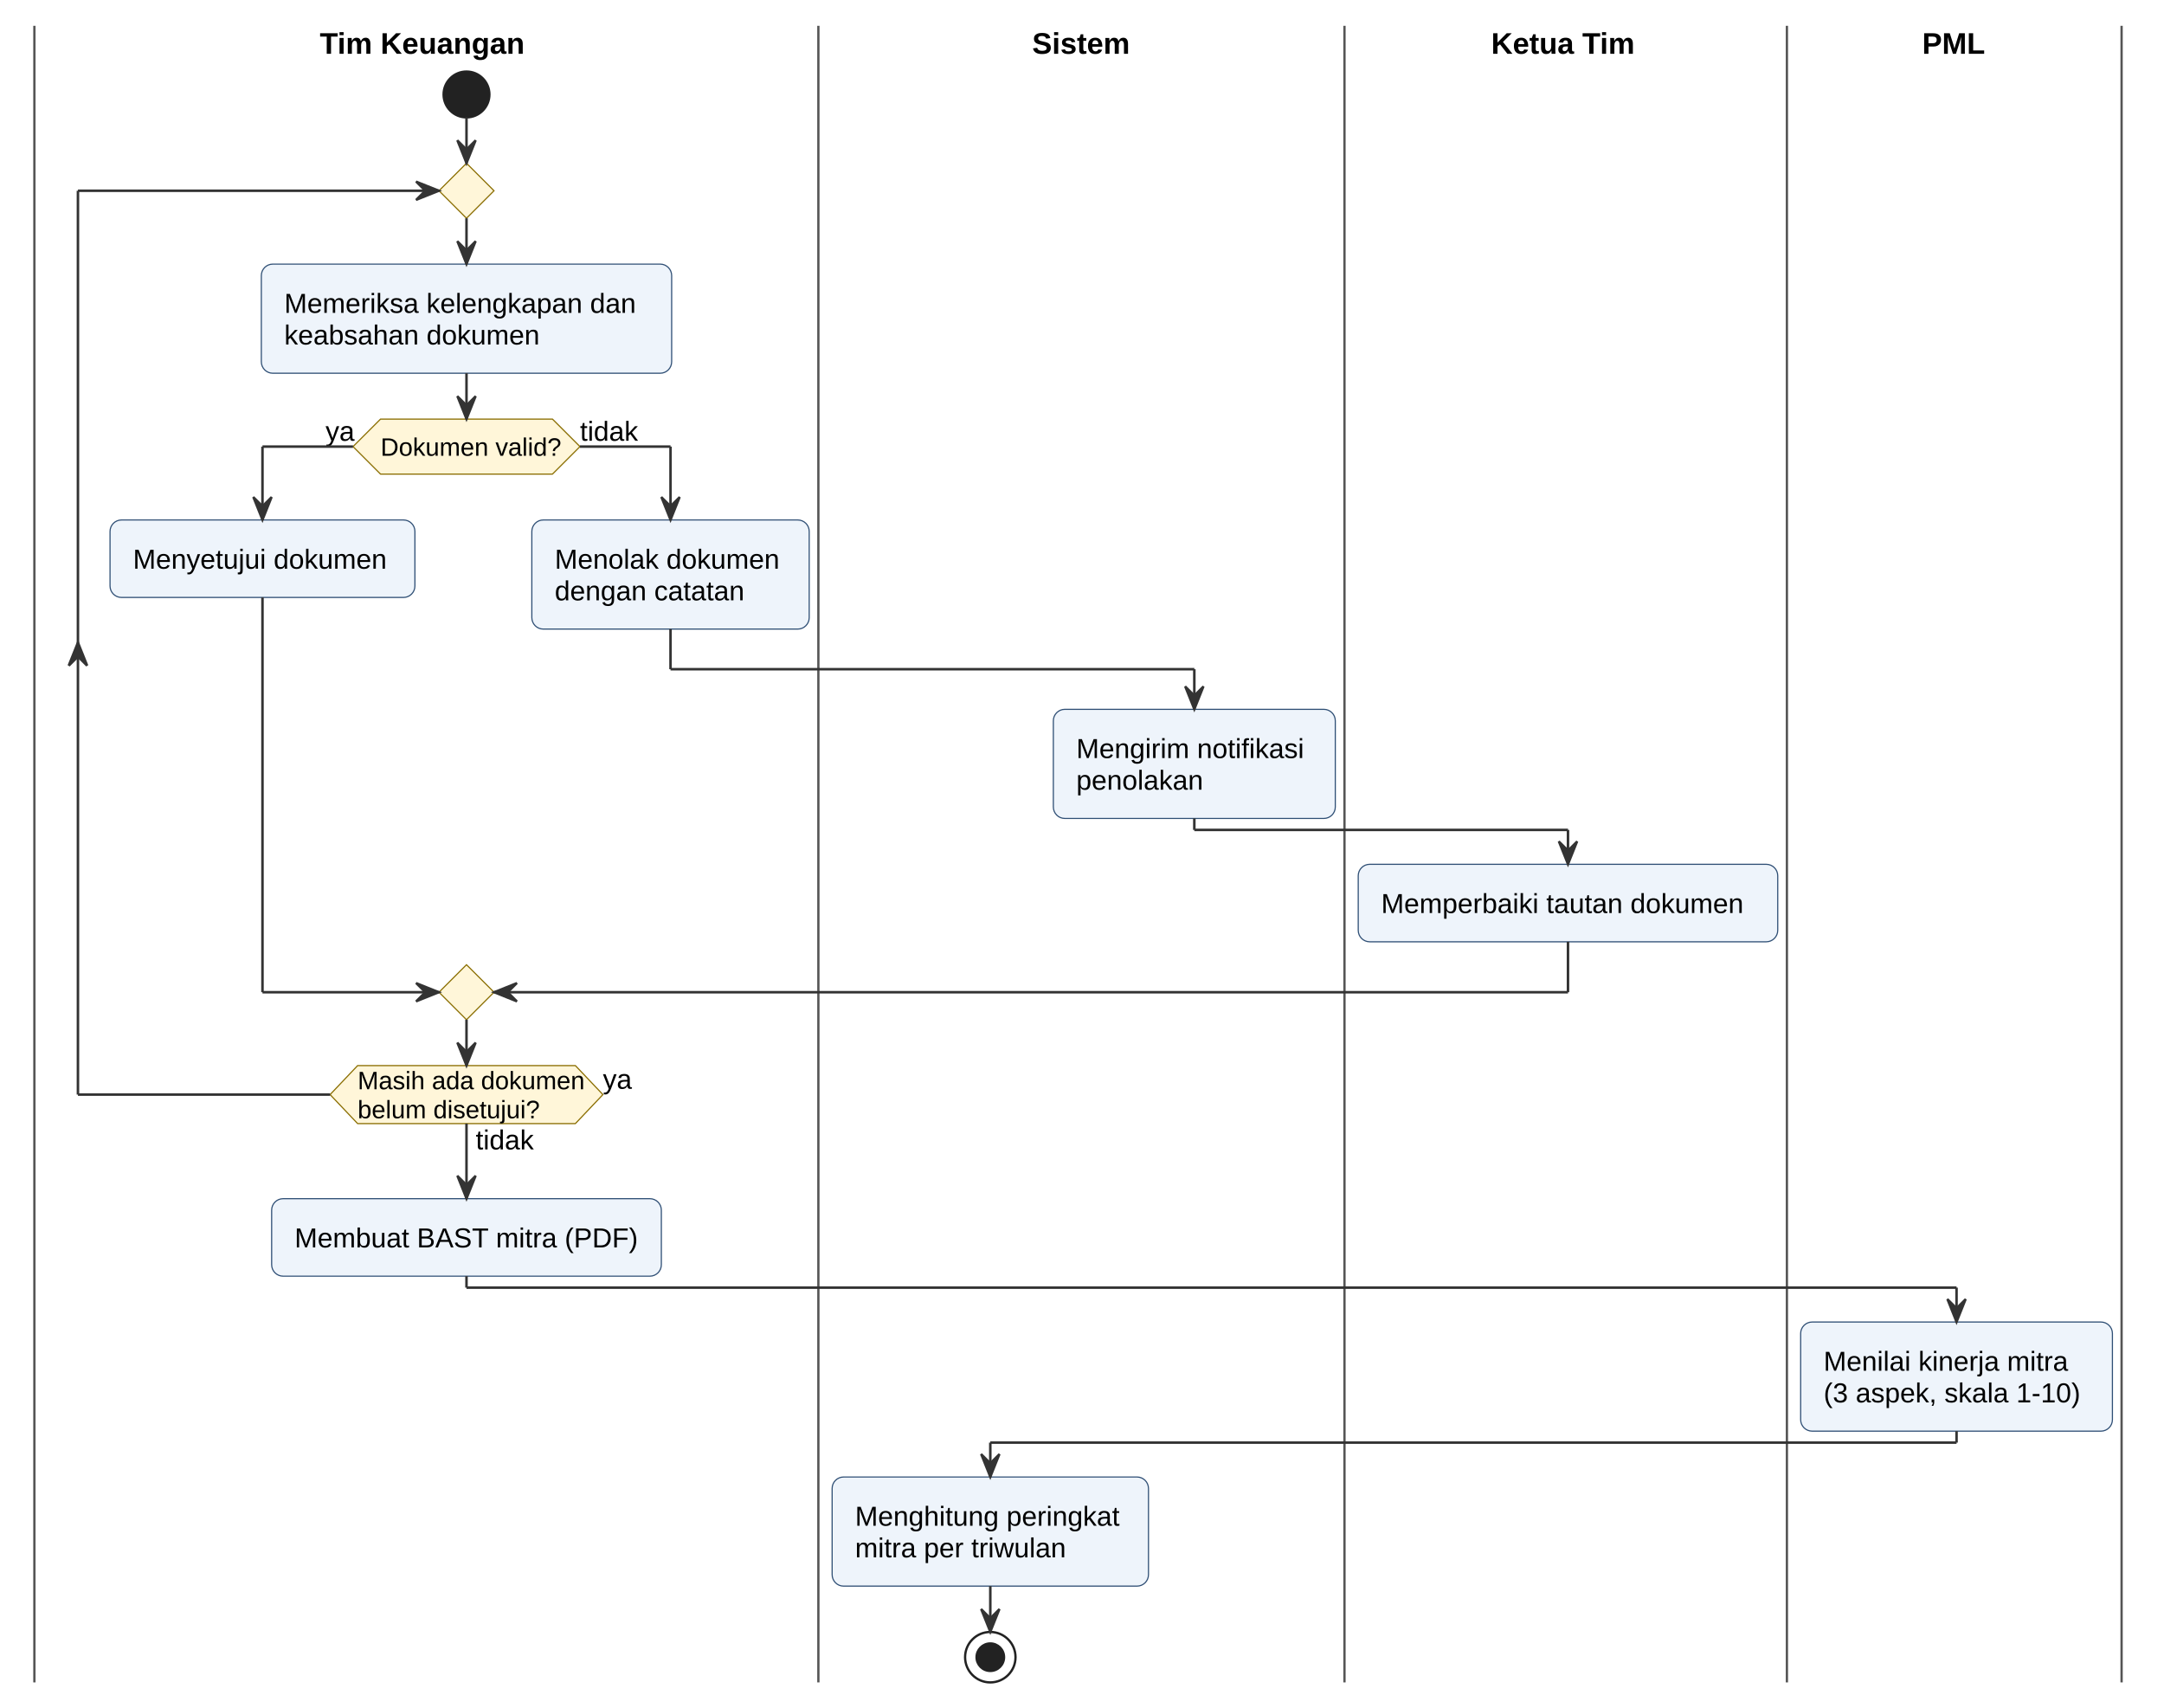
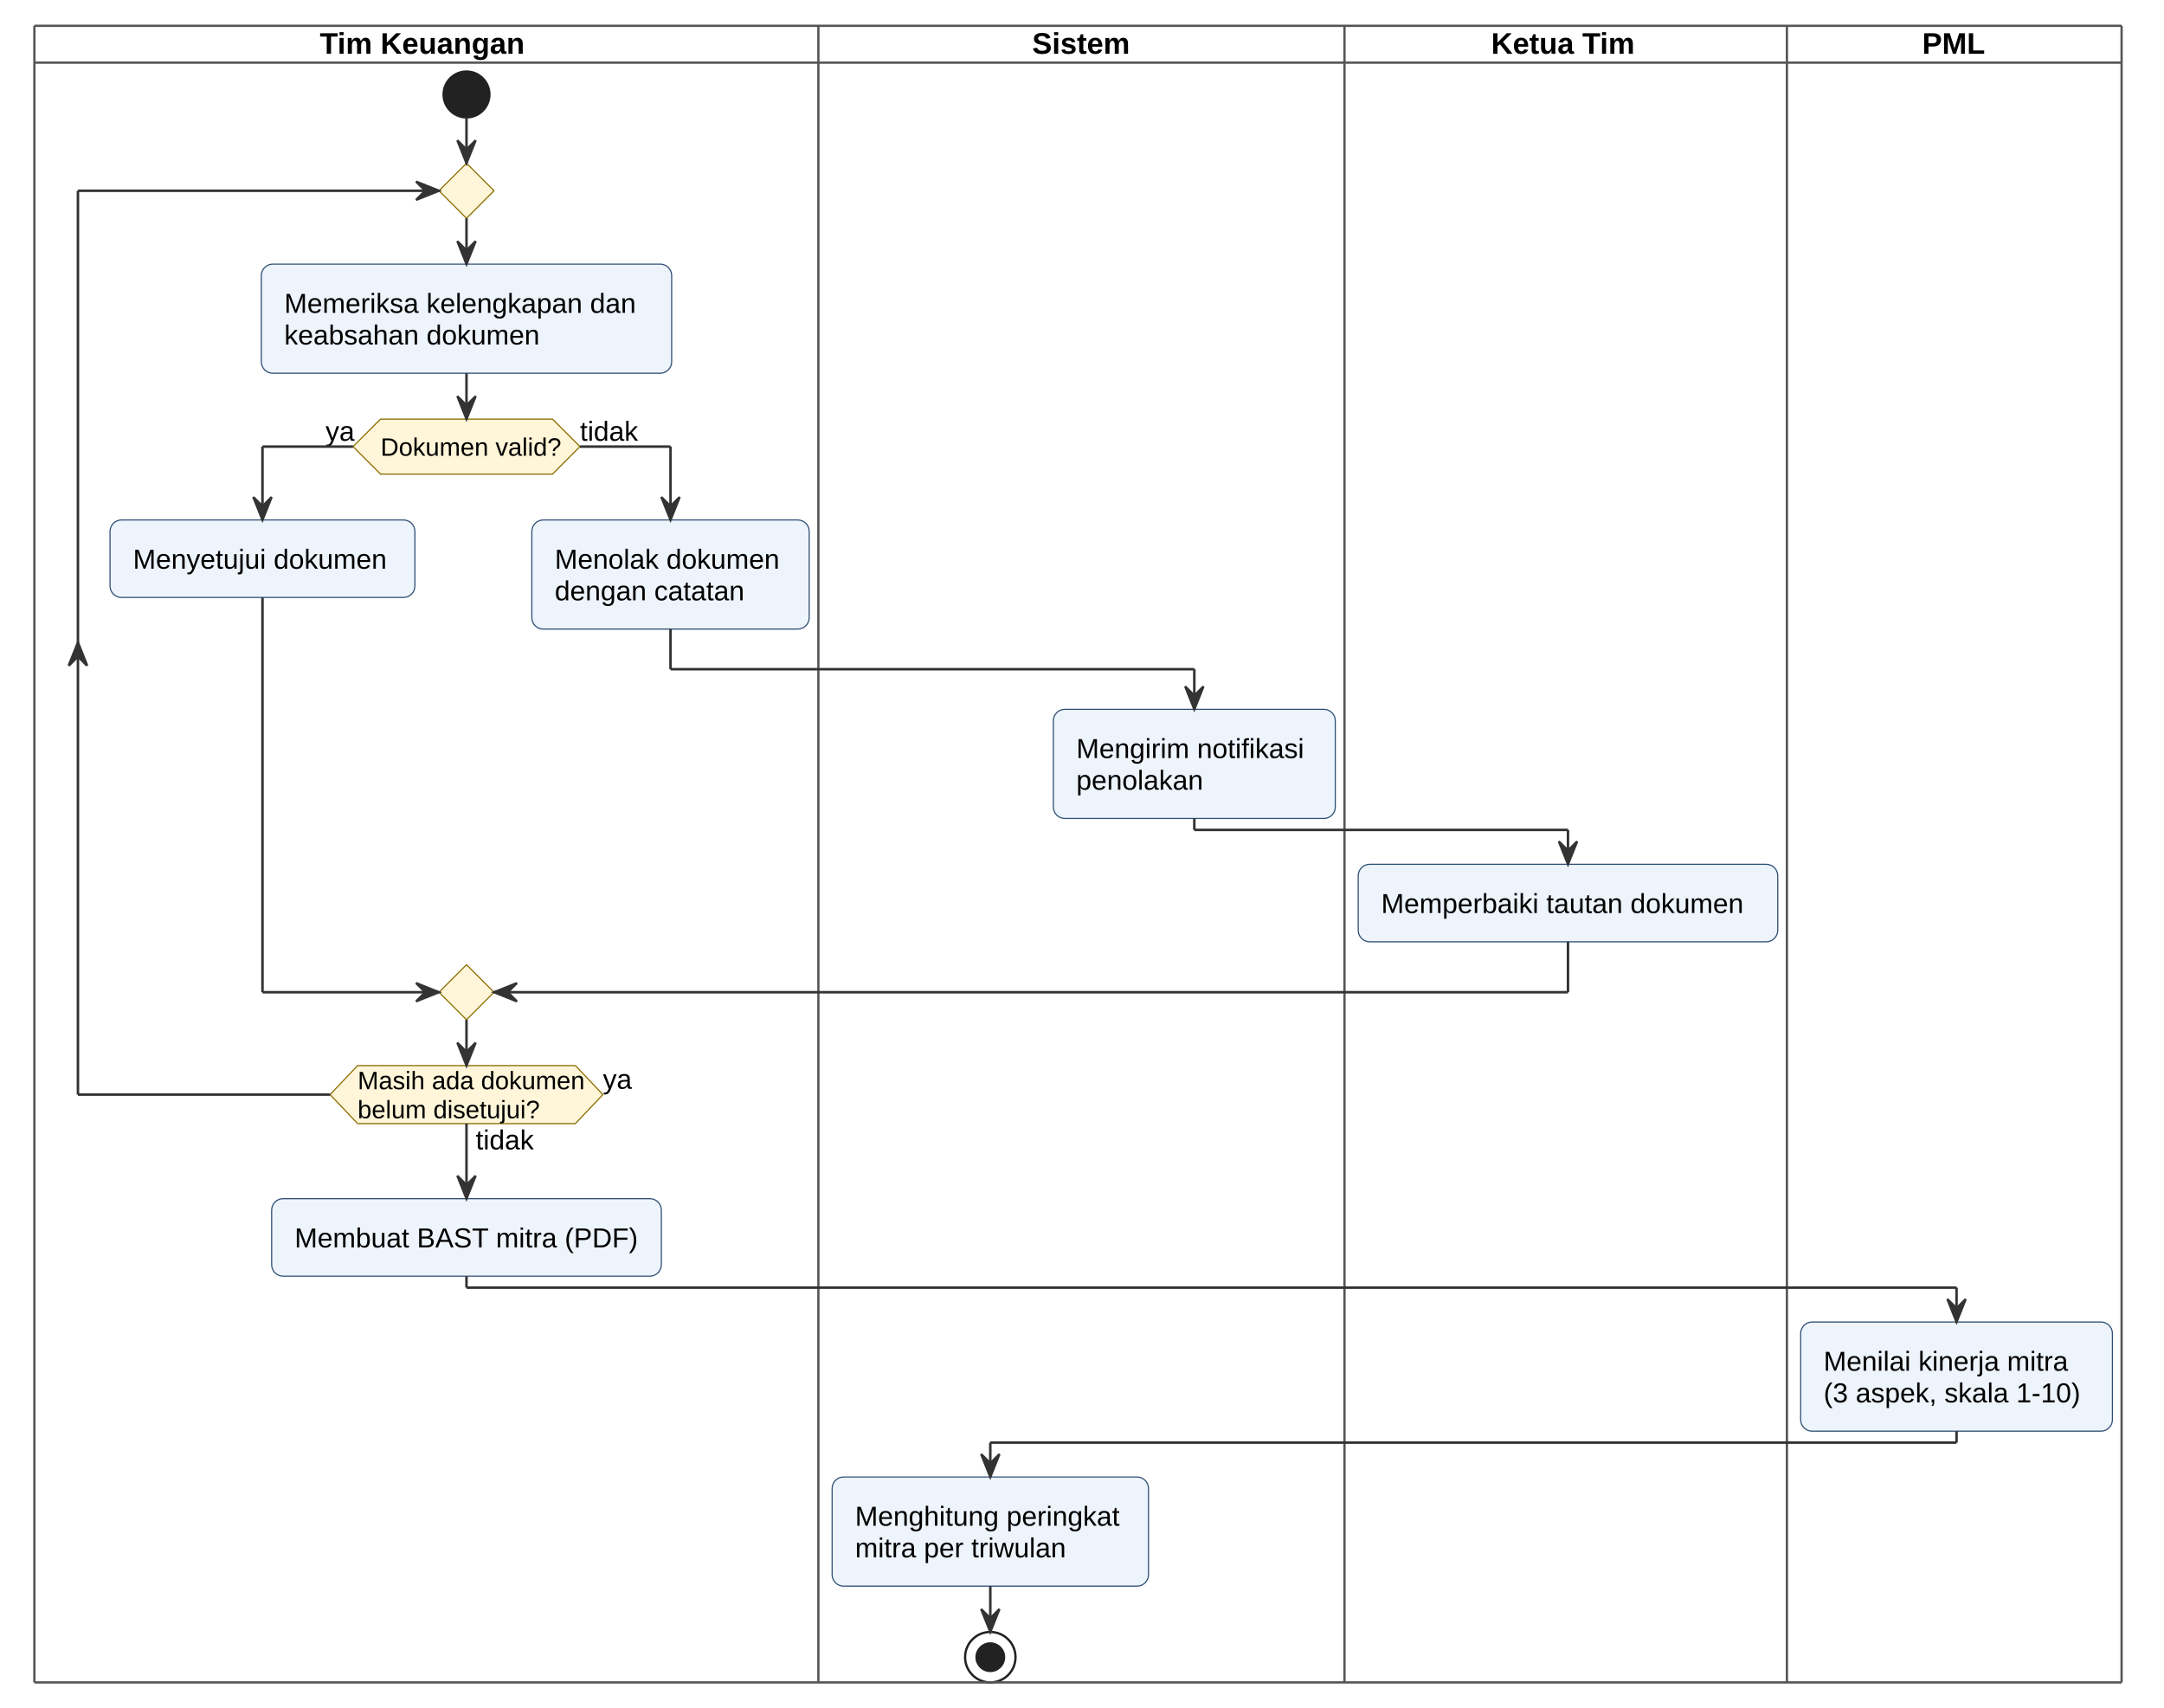
<svg xmlns="http://www.w3.org/2000/svg" contentStyleType="text/css" height="745px" preserveAspectRatio="none" style="width:944px;height:745px;background:#FFFFFF;" version="1.1" viewBox="0 0 944 745" width="944px" zoomAndPan="magnify">
  <defs />
  <g>
    <rect fill="none" height="14.949" style="stroke:none;stroke-width:1.0;" width="911.5" x="15" y="11.255" />
    <ellipse cx="203.5" cy="41.204" fill="#222222" rx="10" ry="10" style="stroke:#222222;stroke-width:1.0;" />
    <rect fill="#EEF4FB" height="47.598" rx="5" ry="5" style="stroke:#2F4F75;stroke-width:0.5;" width="179" x="114" y="115.204" />
    <text fill="#000000" font-family="Arial" font-size="12" lengthAdjust="spacing" textLength="159" x="124" y="136.459">Memeriksa kelengkapan dan</text>
    <text fill="#000000" font-family="Arial" font-size="12" lengthAdjust="spacing" textLength="117" x="124" y="150.258">keabsahan dokumen</text>
    <polygon fill="#FFF6D9" points="166,182.801,241,182.801,253,194.801,241,206.801,166,206.801,154,194.801,166,182.801" style="stroke:#8A6D00;stroke-width:0.5;" />
    <text fill="#000000" font-family="Arial" font-size="11" lengthAdjust="spacing" textLength="75" x="166" y="198.795">Dokumen valid?</text>
    <text fill="#000000" font-family="Arial" font-size="12" lengthAdjust="spacing" textLength="12" x="142" y="192.258">ya</text>
    <text fill="#000000" font-family="Arial" font-size="12" lengthAdjust="spacing" textLength="26" x="253" y="192.258">tidak</text>
    <rect fill="#EEF4FB" height="33.799" rx="5" ry="5" style="stroke:#2F4F75;stroke-width:0.5;" width="133" x="48" y="226.801" />
    <text fill="#000000" font-family="Arial" font-size="12" lengthAdjust="spacing" textLength="113" x="58" y="248.057">Menyetujui dokumen</text>
    <rect fill="#EEF4FB" height="47.598" rx="5" ry="5" style="stroke:#2F4F75;stroke-width:0.5;" width="121" x="232" y="226.801" />
    <text fill="#000000" font-family="Arial" font-size="12" lengthAdjust="spacing" textLength="101" x="242" y="248.057">Menolak dokumen</text>
    <text fill="#000000" font-family="Arial" font-size="12" lengthAdjust="spacing" textLength="85" x="242" y="261.856">dengan catatan</text>
    <polygon fill="#FFF6D9" points="203.5,420.795,215.5,432.795,203.5,444.795,191.5,432.795,203.5,420.795" style="stroke:#8A6D00;stroke-width:0.5;" />
    <polygon fill="#FFF6D9" points="203.5,71.204,215.5,83.204,203.5,95.204,191.5,83.204,203.5,71.204" style="stroke:#8A6D00;stroke-width:0.5;" />
    <polygon fill="#FFF6D9" points="156,464.795,251,464.795,263,477.444,251,490.093,156,490.093,144,477.444,156,464.795" style="stroke:#8A6D00;stroke-width:0.5;" />
    <text fill="#000000" font-family="Arial" font-size="12" lengthAdjust="spacing" textLength="26" x="207.5" y="501.349">tidak</text>
    <text fill="#000000" font-family="Arial" font-size="11" lengthAdjust="spacing" textLength="95" x="156" y="475.113">Masih ada dokumen</text>
    <text fill="#000000" font-family="Arial" font-size="11" lengthAdjust="spacing" textLength="76" x="156" y="487.762">belum disetujui?</text>
    <text fill="#000000" font-family="Arial" font-size="12" lengthAdjust="spacing" textLength="12" x="263" y="474.901">ya</text>
    <rect fill="#EEF4FB" height="33.799" rx="5" ry="5" style="stroke:#2F4F75;stroke-width:0.5;" width="170" x="118.5" y="522.849" />
    <text fill="#000000" font-family="Arial" font-size="12" lengthAdjust="spacing" textLength="150" x="128.5" y="544.105">Membuat BAST mitra (PDF)</text>
    <line style="stroke:#555555;stroke-width:1.0;" x1="15" x2="15" y1="11.255" y2="733.843" />
    <rect fill="#EEF4FB" height="47.598" rx="5" ry="5" style="stroke:#2F4F75;stroke-width:0.5;" width="123" x="459.5" y="309.399" />
    <text fill="#000000" font-family="Arial" font-size="12" lengthAdjust="spacing" textLength="103" x="469.5" y="330.655">Mengirim notifikasi</text>
    <text fill="#000000" font-family="Arial" font-size="12" lengthAdjust="spacing" textLength="58" x="469.5" y="344.454">penolakan</text>
    <rect fill="#EEF4FB" height="47.598" rx="5" ry="5" style="stroke:#2F4F75;stroke-width:0.5;" width="138" x="363" y="644.246" />
    <text fill="#000000" font-family="Arial" font-size="12" lengthAdjust="spacing" textLength="118" x="373" y="665.501">Menghitung peringkat</text>
    <text fill="#000000" font-family="Arial" font-size="12" lengthAdjust="spacing" textLength="95" x="373" y="679.3">mitra per triwulan</text>
    <ellipse cx="432" cy="722.843" fill="none" rx="11" ry="11" style="stroke:#222222;stroke-width:1.0;" />
    <ellipse cx="432" cy="722.843" fill="#222222" rx="6" ry="6" style="stroke:#222222;stroke-width:1.0;" />
    <line style="stroke:#555555;stroke-width:1.0;" x1="357" x2="357" y1="11.255" y2="733.843" />
    <rect fill="#EEF4FB" height="33.799" rx="5" ry="5" style="stroke:#2F4F75;stroke-width:0.5;" width="183" x="592.5" y="376.997" />
    <text fill="#000000" font-family="Arial" font-size="12" lengthAdjust="spacing" textLength="163" x="602.5" y="398.252">Memperbaiki tautan dokumen</text>
    <line style="stroke:#555555;stroke-width:1.0;" x1="586.5" x2="586.5" y1="11.255" y2="733.843" />
    <rect fill="#EEF4FB" height="47.598" rx="5" ry="5" style="stroke:#2F4F75;stroke-width:0.5;" width="136" x="785.5" y="576.648" />
    <text fill="#000000" font-family="Arial" font-size="12" lengthAdjust="spacing" textLength="110" x="795.5" y="597.904">Menilai kinerja mitra</text>
    <text fill="#000000" font-family="Arial" font-size="12" lengthAdjust="spacing" textLength="116" x="795.5" y="611.703">(3 aspek, skala 1-10)</text>
    <line style="stroke:#555555;stroke-width:1.0;" x1="779.5" x2="779.5" y1="11.255" y2="733.843" />
    <line style="stroke:#555555;stroke-width:1.0;" x1="925.5" x2="925.5" y1="11.255" y2="733.843" />
    <line style="stroke:#333333;stroke-width:1.1;" x1="154" x2="114.5" y1="194.801" y2="194.801" />
    <line style="stroke:#333333;stroke-width:1.1;" x1="114.5" x2="114.5" y1="194.801" y2="226.801" />
    <polygon fill="#333333" points="110.5,216.801,114.5,226.801,118.5,216.801,114.5,220.801" style="stroke:#333333;stroke-width:1.0;" />
    <line style="stroke:#333333;stroke-width:1.1;" x1="253" x2="292.5" y1="194.801" y2="194.801" />
    <line style="stroke:#333333;stroke-width:1.1;" x1="292.5" x2="292.5" y1="194.801" y2="226.801" />
    <polygon fill="#333333" points="288.5,216.801,292.5,226.801,296.5,216.801,292.5,220.801" style="stroke:#333333;stroke-width:1.0;" />
    <line style="stroke:#333333;stroke-width:1.1;" x1="114.5" x2="114.5" y1="260.6" y2="432.795" />
    <line style="stroke:#333333;stroke-width:1.1;" x1="114.5" x2="191.5" y1="432.795" y2="432.795" />
    <polygon fill="#333333" points="181.5,428.795,191.5,432.795,181.5,436.795,185.5,432.795" style="stroke:#333333;stroke-width:1.0;" />
    <line style="stroke:#333333;stroke-width:1.1;" x1="203.5" x2="203.5" y1="162.801" y2="182.801" />
    <polygon fill="#333333" points="199.5,172.801,203.5,182.801,207.5,172.801,203.5,176.801" style="stroke:#333333;stroke-width:1.0;" />
    <line style="stroke:#333333;stroke-width:1.1;" x1="203.5" x2="203.5" y1="95.204" y2="115.204" />
    <polygon fill="#333333" points="199.5,105.204,203.5,115.204,207.5,105.204,203.5,109.204" style="stroke:#333333;stroke-width:1.0;" />
    <line style="stroke:#333333;stroke-width:1.1;" x1="144" x2="34" y1="477.444" y2="477.444" />
    <polygon fill="#333333" points="30,290.324,34,280.324,38,290.324,34,286.324" style="stroke:#333333;stroke-width:1.1;" />
    <line style="stroke:#333333;stroke-width:1.1;" x1="34" x2="34" y1="83.204" y2="477.444" />
    <line style="stroke:#333333;stroke-width:1.1;" x1="34" x2="191.5" y1="83.204" y2="83.204" />
    <polygon fill="#333333" points="181.5,79.204,191.5,83.204,181.5,87.204,185.5,83.204" style="stroke:#333333;stroke-width:1.0;" />
    <line style="stroke:#333333;stroke-width:1.1;" x1="203.5" x2="203.5" y1="444.795" y2="464.795" />
    <polygon fill="#333333" points="199.5,454.795,203.5,464.795,207.5,454.795,203.5,458.795" style="stroke:#333333;stroke-width:1.0;" />
    <line style="stroke:#333333;stroke-width:1.1;" x1="203.5" x2="203.5" y1="51.204" y2="71.204" />
    <polygon fill="#333333" points="199.5,61.204,203.5,71.204,207.5,61.204,203.5,65.204" style="stroke:#333333;stroke-width:1.0;" />
    <line style="stroke:#333333;stroke-width:1.1;" x1="203.5" x2="203.5" y1="490.093" y2="522.849" />
    <polygon fill="#333333" points="199.5,512.849,203.5,522.849,207.5,512.849,203.5,516.849" style="stroke:#333333;stroke-width:1.0;" />
    <line style="stroke:#333333;stroke-width:1.1;" x1="432" x2="432" y1="691.843" y2="711.843" />
    <polygon fill="#333333" points="428,701.843,432,711.843,436,701.843,432,705.843" style="stroke:#333333;stroke-width:1.0;" />
    <line style="stroke:#333333;stroke-width:1.1;" x1="292.5" x2="292.5" y1="274.399" y2="291.899" />
    <line style="stroke:#333333;stroke-width:1.1;" x1="292.5" x2="521" y1="291.899" y2="291.899" />
    <line style="stroke:#333333;stroke-width:1.1;" x1="521" x2="521" y1="291.899" y2="309.399" />
    <polygon fill="#333333" points="517,299.399,521,309.399,525,299.399,521,303.399" style="stroke:#333333;stroke-width:1.0;" />
    <line style="stroke:#333333;stroke-width:1.1;" x1="521" x2="521" y1="356.997" y2="361.997" />
    <line style="stroke:#333333;stroke-width:1.1;" x1="521" x2="684" y1="361.997" y2="361.997" />
    <line style="stroke:#333333;stroke-width:1.1;" x1="684" x2="684" y1="361.997" y2="376.997" />
    <polygon fill="#333333" points="680,366.997,684,376.997,688,366.997,684,370.997" style="stroke:#333333;stroke-width:1.0;" />
    <line style="stroke:#333333;stroke-width:1.1;" x1="684" x2="684" y1="410.795" y2="432.795" />
    <line style="stroke:#333333;stroke-width:1.1;" x1="684" x2="215.5" y1="432.795" y2="432.795" />
    <polygon fill="#333333" points="225.5,428.795,215.5,432.795,225.5,436.795,221.5,432.795" style="stroke:#333333;stroke-width:1.0;" />
    <line style="stroke:#333333;stroke-width:1.1;" x1="203.5" x2="203.5" y1="556.648" y2="561.648" />
    <line style="stroke:#333333;stroke-width:1.1;" x1="203.5" x2="853.5" y1="561.648" y2="561.648" />
    <line style="stroke:#333333;stroke-width:1.1;" x1="853.5" x2="853.5" y1="561.648" y2="576.648" />
    <polygon fill="#333333" points="849.5,566.648,853.5,576.648,857.5,566.648,853.5,570.648" style="stroke:#333333;stroke-width:1.0;" />
    <line style="stroke:#333333;stroke-width:1.1;" x1="853.5" x2="853.5" y1="624.246" y2="629.246" />
    <line style="stroke:#333333;stroke-width:1.1;" x1="853.5" x2="432" y1="629.246" y2="629.246" />
    <line style="stroke:#333333;stroke-width:1.1;" x1="432" x2="432" y1="629.246" y2="644.246" />
    <polygon fill="#333333" points="428,634.246,432,644.246,436,634.246,432,638.246" style="stroke:#333333;stroke-width:1.0;" />
    <text fill="#000000" font-family="Arial" font-size="13" font-weight="bold" lengthAdjust="spacing" textLength="93" x="139.5" y="23.449">Tim Keuangan</text>
    <text fill="#000000" font-family="Arial" font-size="13" font-weight="bold" lengthAdjust="spacing" textLength="43" x="450.25" y="23.449">Sistem</text>
    <text fill="#000000" font-family="Arial" font-size="13" font-weight="bold" lengthAdjust="spacing" textLength="65" x="650.5" y="23.449">Ketua Tim</text>
    <text fill="#000000" font-family="Arial" font-size="13" font-weight="bold" lengthAdjust="spacing" textLength="28" x="838.5" y="23.449">PML</text>
  </g>
+   <line style="stroke:#555555;stroke-width:1.0;" x1="15.0" x2="925.5" y1="11.255" y2="11.255" />
+   <line style="stroke:#555555;stroke-width:1.0;" x1="15.0" x2="925.5" y1="27.326" y2="27.326" />
+   <line style="stroke:#555555;stroke-width:1.0;" x1="15.0" x2="925.5" y1="733.843" y2="733.843" />
</svg>
